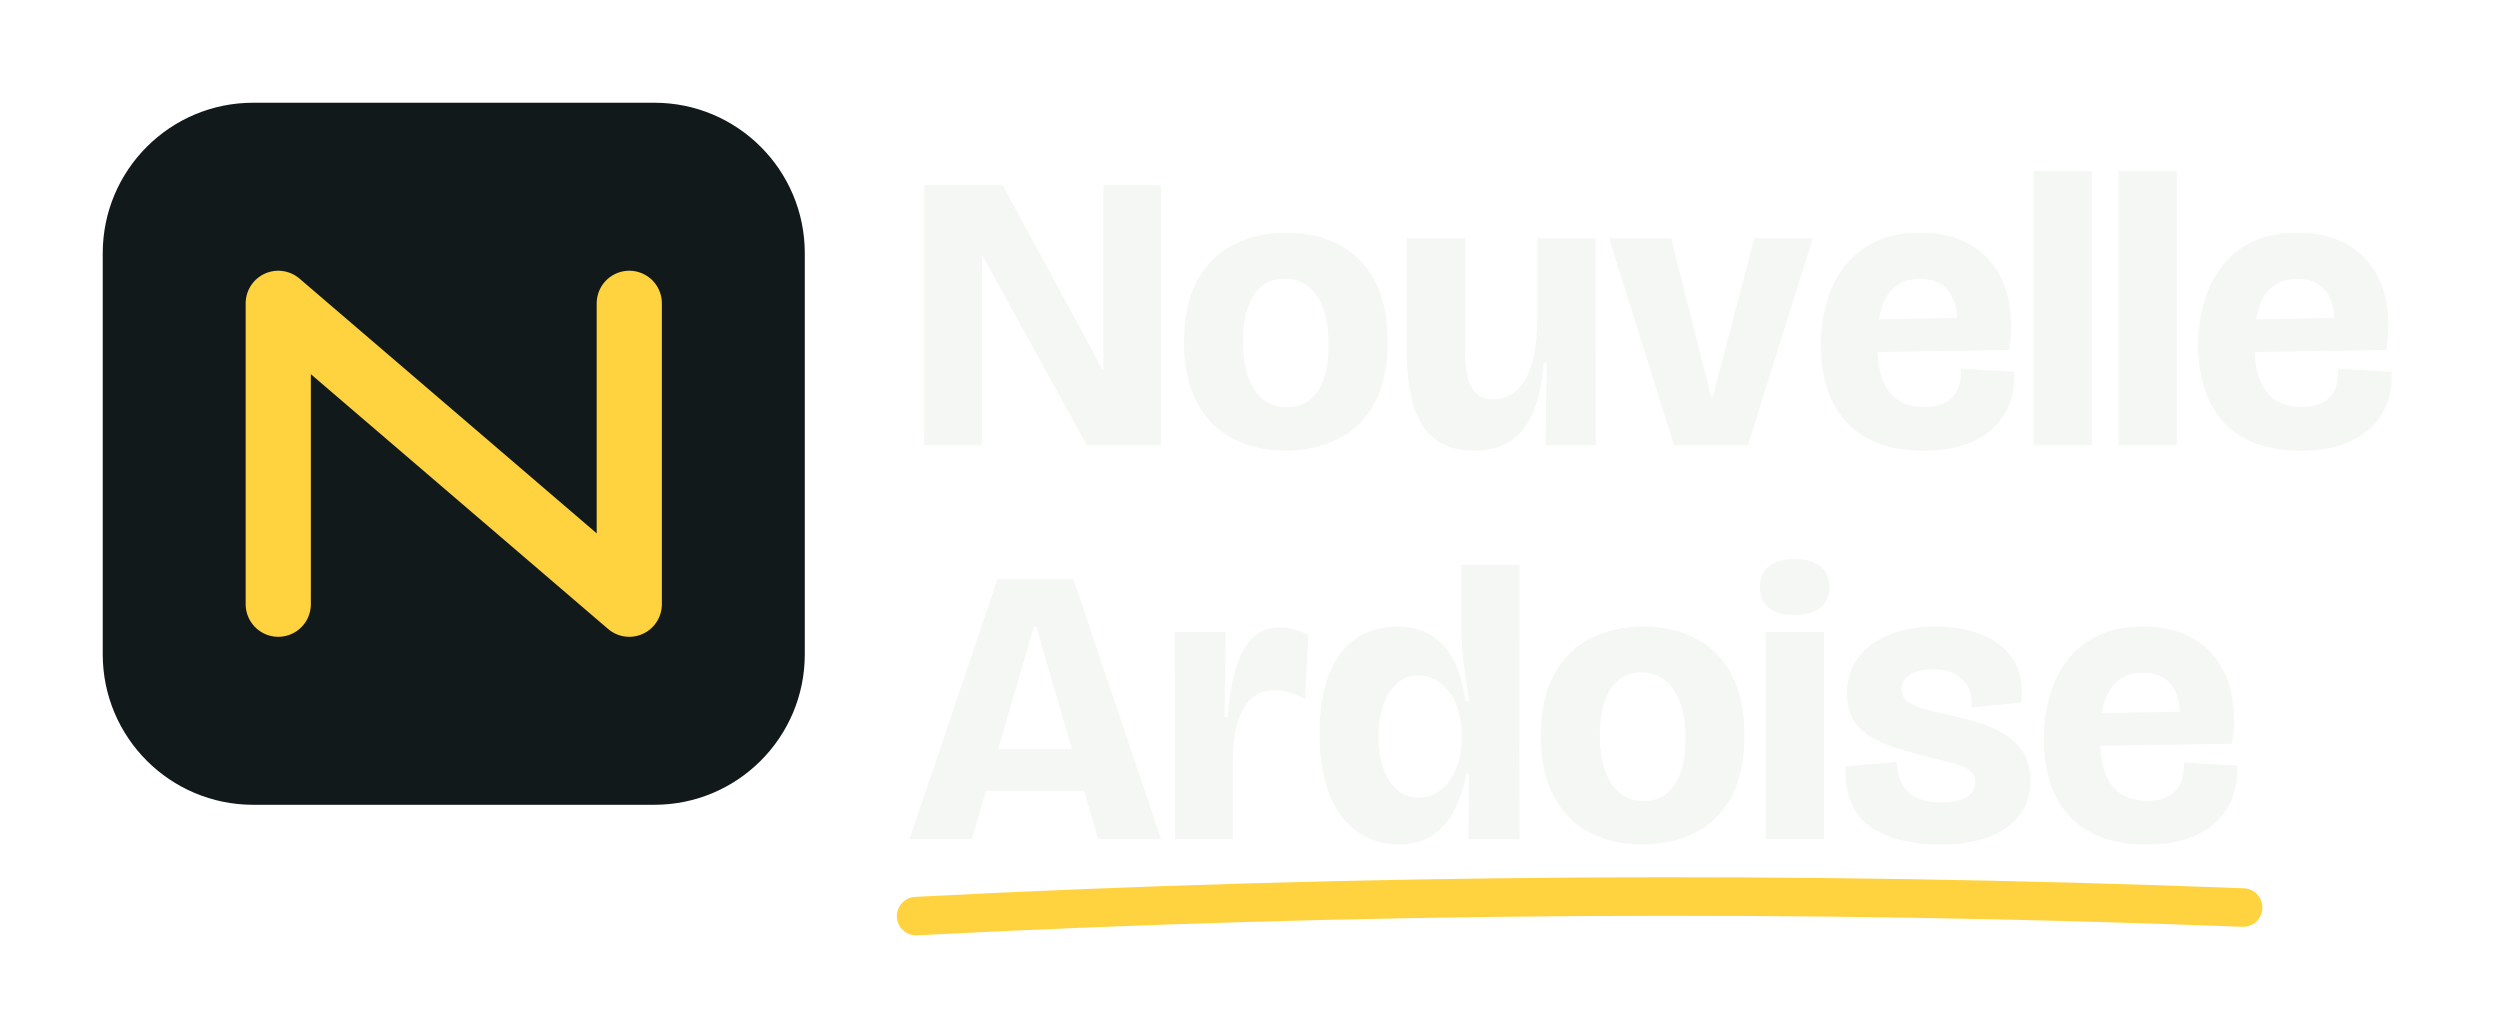
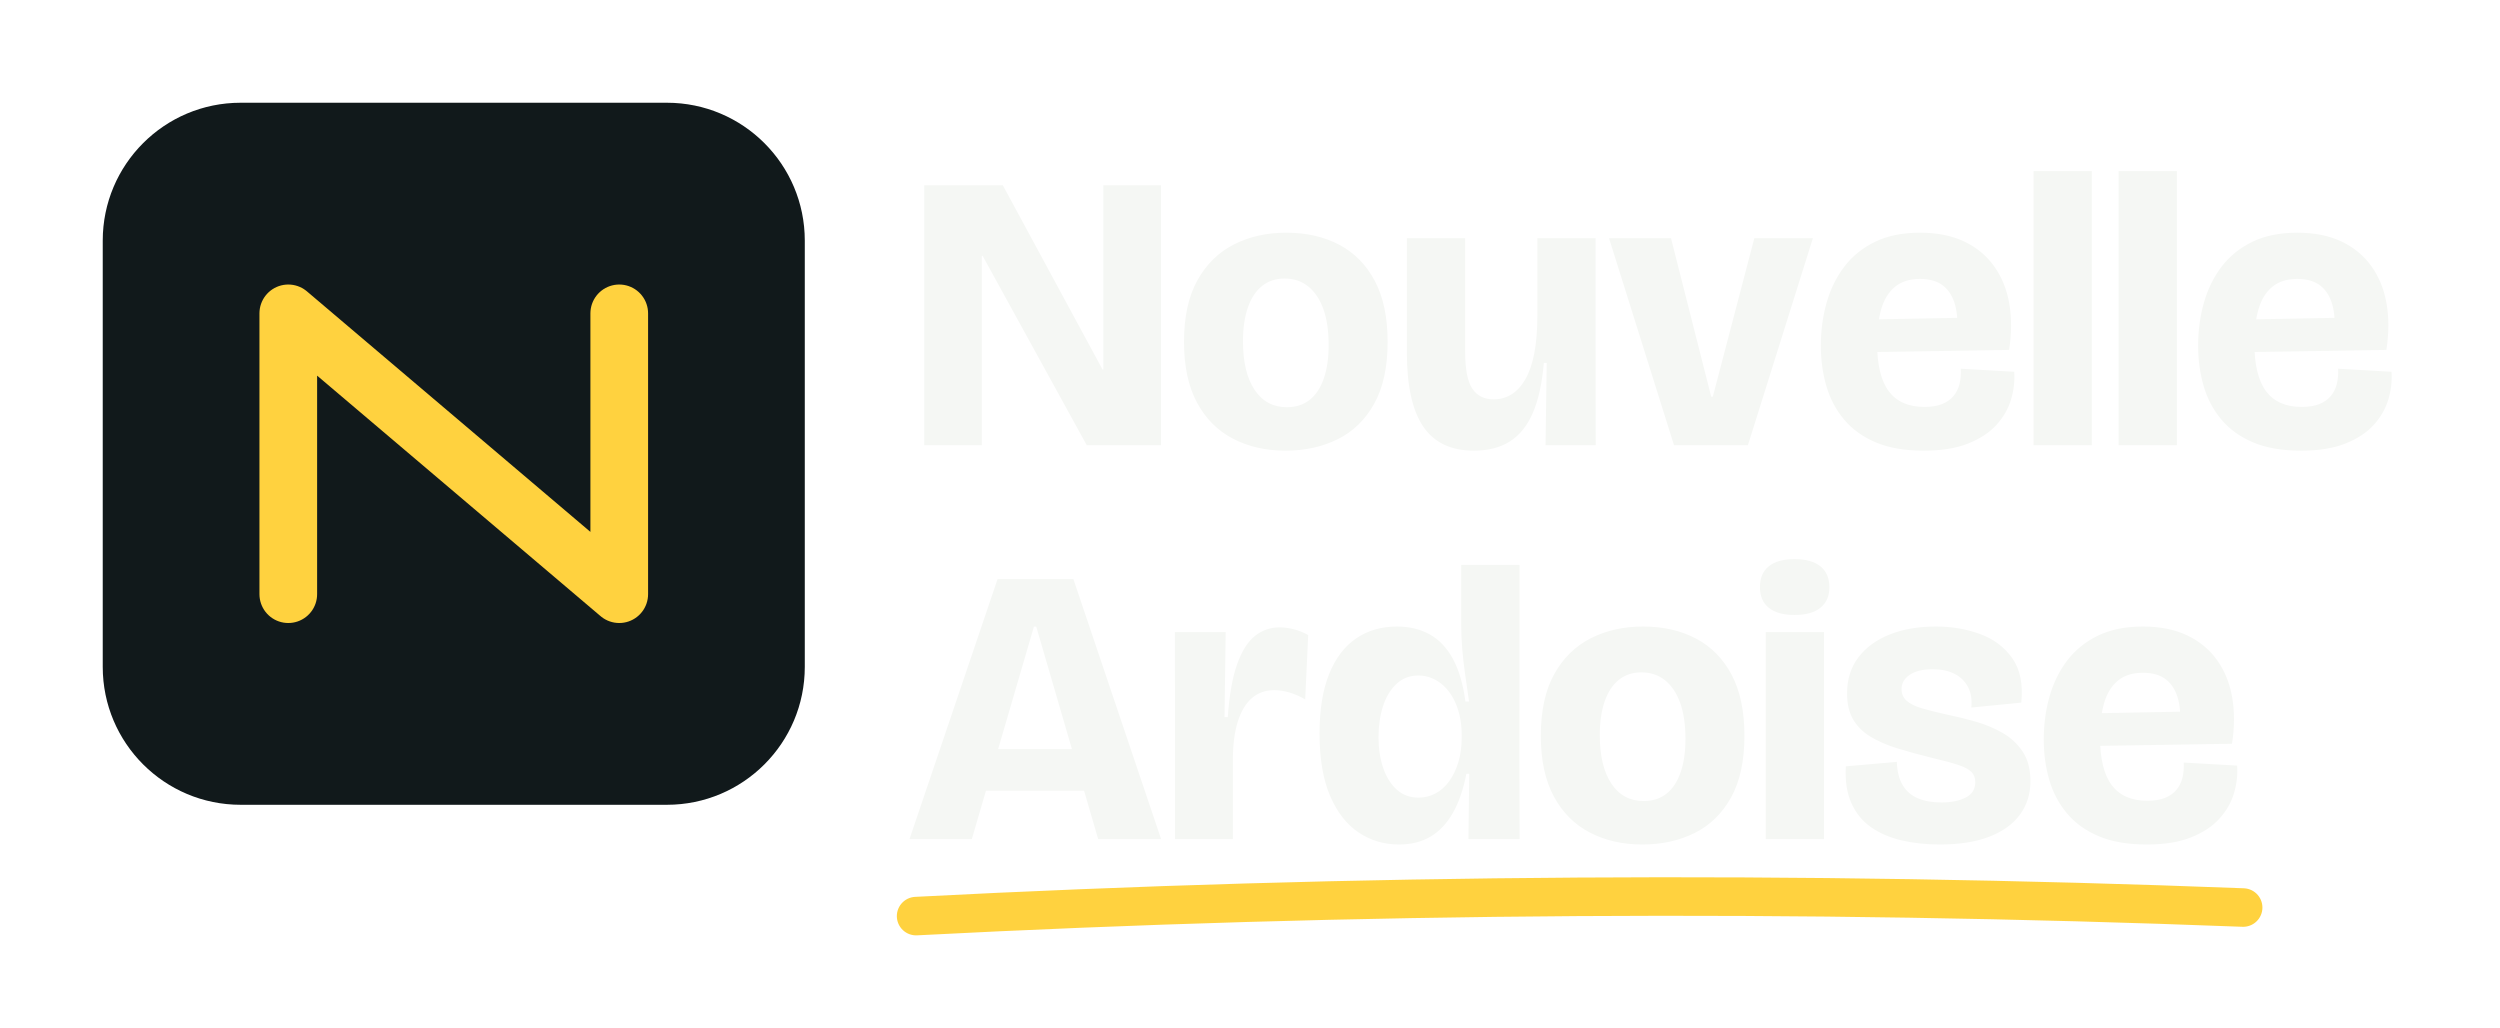
<svg xmlns="http://www.w3.org/2000/svg" viewBox="0 0 584 240" width="584" height="240">
  <g transform="translate(24 24) scale(5.8571)">
-     <rect width="28" height="28" rx="6" fill="#11191B" />
-     <path d="M7 20V8l14 12V8" fill="none" stroke="#FFD23F" stroke-width="2.6" stroke-linecap="round" stroke-linejoin="round" />
+     <rect width="28" height="28" rx="5.5" fill="#11191B" />
+     <path d="M7.4 19.6V8.4l13.2 11.2V8.4" fill="none" stroke="#FFD23F" stroke-width="2.3" stroke-linecap="round" stroke-linejoin="round" />
  </g>
  <path d="M215.901 104.0V43.28H234.258L257.558 86.33H257.742V43.28H271.211V104.0H253.866L229.541 59.766H229.357V104.0ZM300.295 105.276Q293.402 105.276 288.023 102.476Q282.644 99.676 279.614 94.036Q276.584 88.397 276.584 79.89Q276.584 71.089 279.727 65.455Q282.871 59.822 288.271 57.089Q293.671 54.357 300.461 54.357Q307.502 54.357 312.835 57.169Q318.168 59.981 321.158 65.627Q324.148 71.273 324.148 79.859Q324.148 88.673 321.017 94.3Q317.886 99.927 312.485 102.602Q307.085 105.276 300.295 105.276ZM300.602 95.125Q303.749 95.125 305.914 93.429Q308.079 91.733 309.226 88.452Q310.373 85.171 310.373 80.601Q310.373 75.633 309.14 72.202Q307.907 68.77 305.61 66.918Q303.313 65.065 300.075 65.065Q297.008 65.065 294.837 66.786Q292.665 68.506 291.512 71.806Q290.359 75.106 290.359 79.73Q290.359 87.005 293.073 91.065Q295.787 95.125 300.602 95.125ZM344.302 105.276Q336.292 105.276 332.468 99.645Q328.644 94.015 328.644 82.337V55.645H342.259V82.177Q342.259 88.286 343.931 90.789Q345.602 93.291 348.933 93.291Q351.202 93.291 353.064 92.141Q354.925 90.991 356.299 88.639Q357.673 86.287 358.4 82.595Q359.127 78.902 359.127 73.726V55.645H372.73V81.625L372.754 104.0H361.04L361.31 84.778H360.641Q360.028 91.948 358.065 96.465Q356.103 100.982 352.693 103.129Q349.282 105.276 344.302 105.276ZM391.051 104.0 375.87 55.645H390.345L399.735 92.666H400.115L409.812 55.645H423.489L408.309 104.0ZM449.397 105.276Q442.754 105.276 438.188 103.341Q433.622 101.406 430.77 97.999Q427.918 94.592 426.633 90.163Q425.348 85.735 425.348 80.736Q425.348 75.492 426.688 70.739Q428.028 65.986 430.822 62.303Q433.616 58.62 438.01 56.488Q442.405 54.357 448.514 54.357Q454.524 54.357 458.87 56.433Q463.215 58.509 465.865 62.244Q468.514 65.979 469.37 70.941Q470.225 75.903 469.324 81.742L433.818 82.306V74.689L458.971 74.217L457.064 78.626Q457.542 74.333 456.742 71.337Q455.941 68.341 453.936 66.749Q451.93 65.157 448.514 65.157Q444.889 65.157 442.656 67.01Q440.424 68.862 439.454 72.214Q438.485 75.566 438.485 80.086Q438.485 87.771 441.233 91.415Q443.981 95.058 449.526 95.058Q452.016 95.058 453.672 94.389Q455.328 93.721 456.34 92.509Q457.352 91.298 457.751 89.67Q458.149 88.041 458.045 86.134L470.52 86.845Q470.747 90.053 469.787 93.291Q468.827 96.53 466.392 99.228Q463.957 101.927 459.777 103.601Q455.597 105.276 449.397 105.276ZM475.04 104.0V39.968H488.644V104.0ZM494.912 104.0V39.968H508.516V104.0ZM537.533 105.276Q530.89 105.276 526.324 103.341Q521.758 101.406 518.906 97.999Q516.054 94.592 514.769 90.163Q513.484 85.735 513.484 80.736Q513.484 75.492 514.824 70.739Q516.164 65.986 518.958 62.303Q521.752 58.62 526.146 56.488Q530.541 54.357 536.65 54.357Q542.66 54.357 547.006 56.433Q551.351 58.509 554.001 62.244Q556.65 65.979 557.506 70.941Q558.361 75.903 557.46 81.742L521.954 82.306V74.689L547.107 74.217L545.2 78.626Q545.678 74.333 544.878 71.337Q544.077 68.341 542.072 66.749Q540.066 65.157 536.65 65.157Q533.025 65.157 530.792 67.01Q528.56 68.862 527.59 72.214Q526.621 75.566 526.621 80.086Q526.621 87.771 529.369 91.415Q532.117 95.058 537.662 95.058Q540.152 95.058 541.808 94.389Q543.464 93.721 544.476 92.509Q545.488 91.298 545.887 89.67Q546.285 88.041 546.181 86.134L558.656 86.845Q558.883 90.053 557.923 93.291Q556.963 96.53 554.528 99.228Q552.093 101.927 547.913 103.601Q543.733 105.276 537.533 105.276Z" fill="#F5F7F4" />
  <path d="M212.466 196.0 233.031 135.28H250.744L271.229 196.0H256.528L242.065 146.375H241.526L227.02 196.0ZM223.647 184.708V174.981H261.704V184.708ZM274.48 196.0V170.369L274.456 147.645H286.317L286.047 167.517H286.808Q287.36 159.728 289.001 155.137Q290.641 150.546 293.165 148.55Q295.689 146.553 298.86 146.553Q300.455 146.553 302.181 146.982Q303.908 147.412 305.594 148.35L304.895 163.376Q302.982 162.279 301.148 161.748Q299.314 161.218 297.664 161.218Q294.573 161.218 292.42 163.094Q290.267 164.971 289.136 168.608Q288.004 172.246 288.004 177.447V196.0ZM326.798 197.276Q321.59 197.276 317.386 194.473Q313.182 191.67 310.713 185.923Q308.244 180.176 308.244 171.356Q308.244 163.021 310.483 157.461Q312.722 151.901 316.8 149.129Q320.879 146.357 326.307 146.357Q330.662 146.357 333.965 148.185Q337.267 150.012 339.383 153.883Q341.499 157.753 342.327 163.874H343.168Q342.683 160.5 342.235 157.385Q341.788 154.269 341.564 151.429Q341.34 148.589 341.34 146.13V131.968H354.968L354.931 178.127L354.98 196.0H343.026L343.211 180.759H342.542Q341.493 186.217 339.392 189.9Q337.292 193.583 334.173 195.43Q331.054 197.276 326.798 197.276ZM331.355 186.328Q333.483 186.328 335.329 185.35Q337.175 184.371 338.531 182.501Q339.886 180.63 340.668 178.054Q341.45 175.478 341.45 172.295V171.638Q341.45 169.124 340.923 166.956Q340.395 164.788 339.469 163.104Q338.543 161.42 337.28 160.233Q336.016 159.047 334.498 158.421Q332.98 157.795 331.336 157.795Q328.312 157.795 326.209 159.764Q324.105 161.733 323.062 164.993Q322.019 168.253 322.019 172.233Q322.019 176.153 323.111 179.373Q324.203 182.593 326.288 184.46Q328.374 186.328 331.355 186.328ZM383.647 197.276Q376.754 197.276 371.375 194.476Q365.996 191.676 362.966 186.036Q359.936 180.397 359.936 171.89Q359.936 163.089 363.079 157.455Q366.223 151.822 371.623 149.089Q377.023 146.357 383.813 146.357Q390.854 146.357 396.187 149.169Q401.52 151.981 404.51 157.627Q407.5 163.273 407.5 171.859Q407.5 180.673 404.369 186.3Q401.238 191.927 395.837 194.602Q390.437 197.276 383.647 197.276ZM383.954 187.125Q387.101 187.125 389.266 185.429Q391.431 183.733 392.578 180.452Q393.725 177.171 393.725 172.601Q393.725 167.633 392.492 164.202Q391.259 160.77 388.962 158.918Q386.665 157.065 383.427 157.065Q380.36 157.065 378.189 158.786Q376.017 160.506 374.864 163.806Q373.711 167.106 373.711 171.73Q373.711 179.005 376.425 183.065Q379.139 187.125 383.954 187.125ZM412.48 196.0V147.645H426.084V196.0ZM419.202 143.658Q415.277 143.658 413.201 141.987Q411.125 140.315 411.125 137.166Q411.125 133.932 413.207 132.272Q415.29 130.613 419.2 130.613Q423.195 130.613 425.271 132.312Q427.347 134.011 427.347 137.181Q427.347 140.249 425.269 141.954Q423.19 143.658 419.202 143.658ZM453.126 197.276Q448.323 197.276 444.205 196.31Q440.086 195.344 437.066 193.228Q434.045 191.112 432.472 187.582Q430.899 184.052 431.187 179.017L443.104 177.974Q443.202 181.305 444.472 183.418Q445.741 185.531 448.035 186.493Q450.329 187.456 453.549 187.456Q456.916 187.456 459.17 186.319Q461.424 185.181 461.424 182.697Q461.424 181.219 460.51 180.308Q459.597 179.397 457.435 178.682Q455.272 177.968 451.5 177.085Q447.005 175.975 443.306 174.84Q439.608 173.705 436.946 172.086Q434.284 170.467 432.88 168.035Q431.475 165.603 431.475 161.978Q431.475 157.053 434.109 153.573Q436.744 150.092 441.411 148.224Q446.079 146.357 452.212 146.357Q457.75 146.357 462.534 148.105Q467.318 149.853 470.075 153.772Q472.832 157.691 472.17 164.125L460.504 165.284Q460.78 162.371 459.67 160.368Q458.56 158.366 456.469 157.351Q454.377 156.336 451.458 156.336Q448.035 156.336 446.118 157.633Q444.202 158.93 444.202 160.973Q444.202 162.622 445.388 163.693Q446.575 164.763 448.97 165.465Q451.365 166.168 454.978 166.971Q458.131 167.603 461.51 168.572Q464.889 169.541 467.791 171.2Q470.692 172.859 472.501 175.582Q474.31 178.305 474.31 182.513Q474.31 186.972 471.845 190.314Q469.379 193.657 464.669 195.466Q459.958 197.276 453.126 197.276ZM501.469 197.276Q494.826 197.276 490.26 195.341Q485.694 193.406 482.842 189.999Q479.99 186.592 478.705 182.163Q477.42 177.735 477.42 172.736Q477.42 167.492 478.76 162.739Q480.1 157.986 482.894 154.303Q485.688 150.62 490.082 148.488Q494.477 146.357 500.586 146.357Q506.596 146.357 510.942 148.433Q515.287 150.509 517.937 154.244Q520.586 157.979 521.442 162.941Q522.297 167.903 521.396 173.742L485.89 174.306V166.689L511.043 166.217L509.136 170.626Q509.614 166.333 508.814 163.337Q508.013 160.341 506.008 158.749Q504.002 157.157 500.586 157.157Q496.961 157.157 494.728 159.01Q492.496 160.862 491.526 164.214Q490.557 167.566 490.557 172.086Q490.557 179.771 493.305 183.415Q496.053 187.058 501.598 187.058Q504.088 187.058 505.744 186.389Q507.4 185.721 508.412 184.509Q509.424 183.298 509.823 181.67Q510.221 180.041 510.117 178.134L522.592 178.845Q522.819 182.053 521.859 185.291Q520.899 188.53 518.464 191.228Q516.029 193.927 511.849 195.601Q507.669 197.276 501.469 197.276Z" fill="#F5F7F4" />
  <path d="M214 214 Q 368 206 524 212" fill="none" stroke="#FFD23F" stroke-width="9" stroke-linecap="round" />
</svg>
